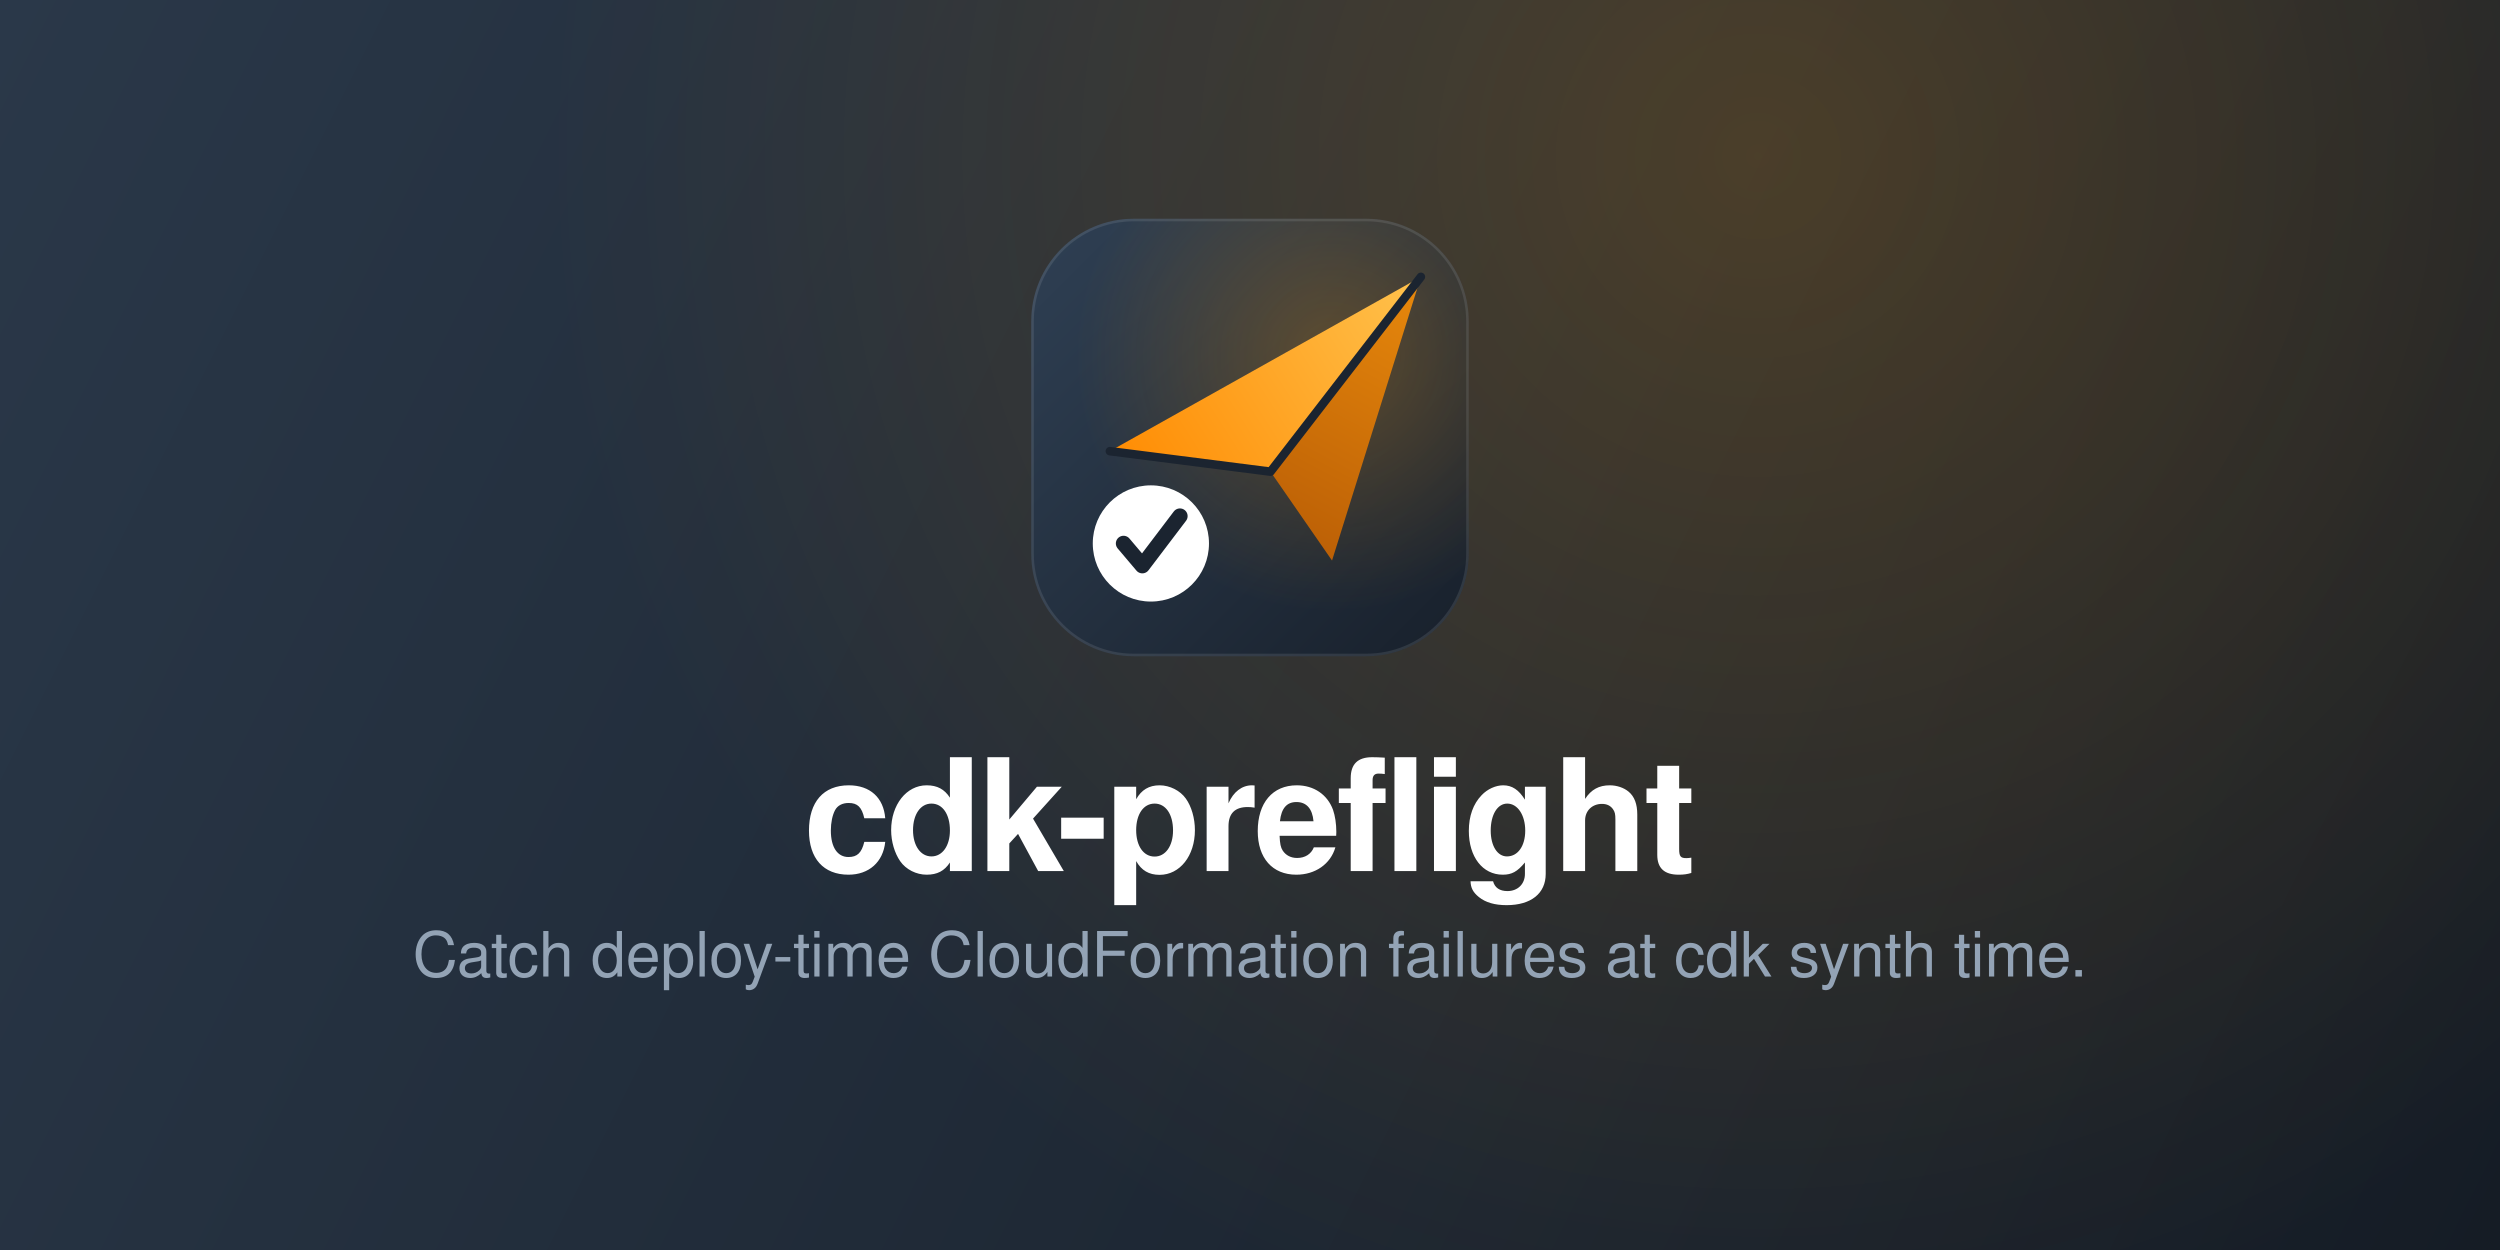
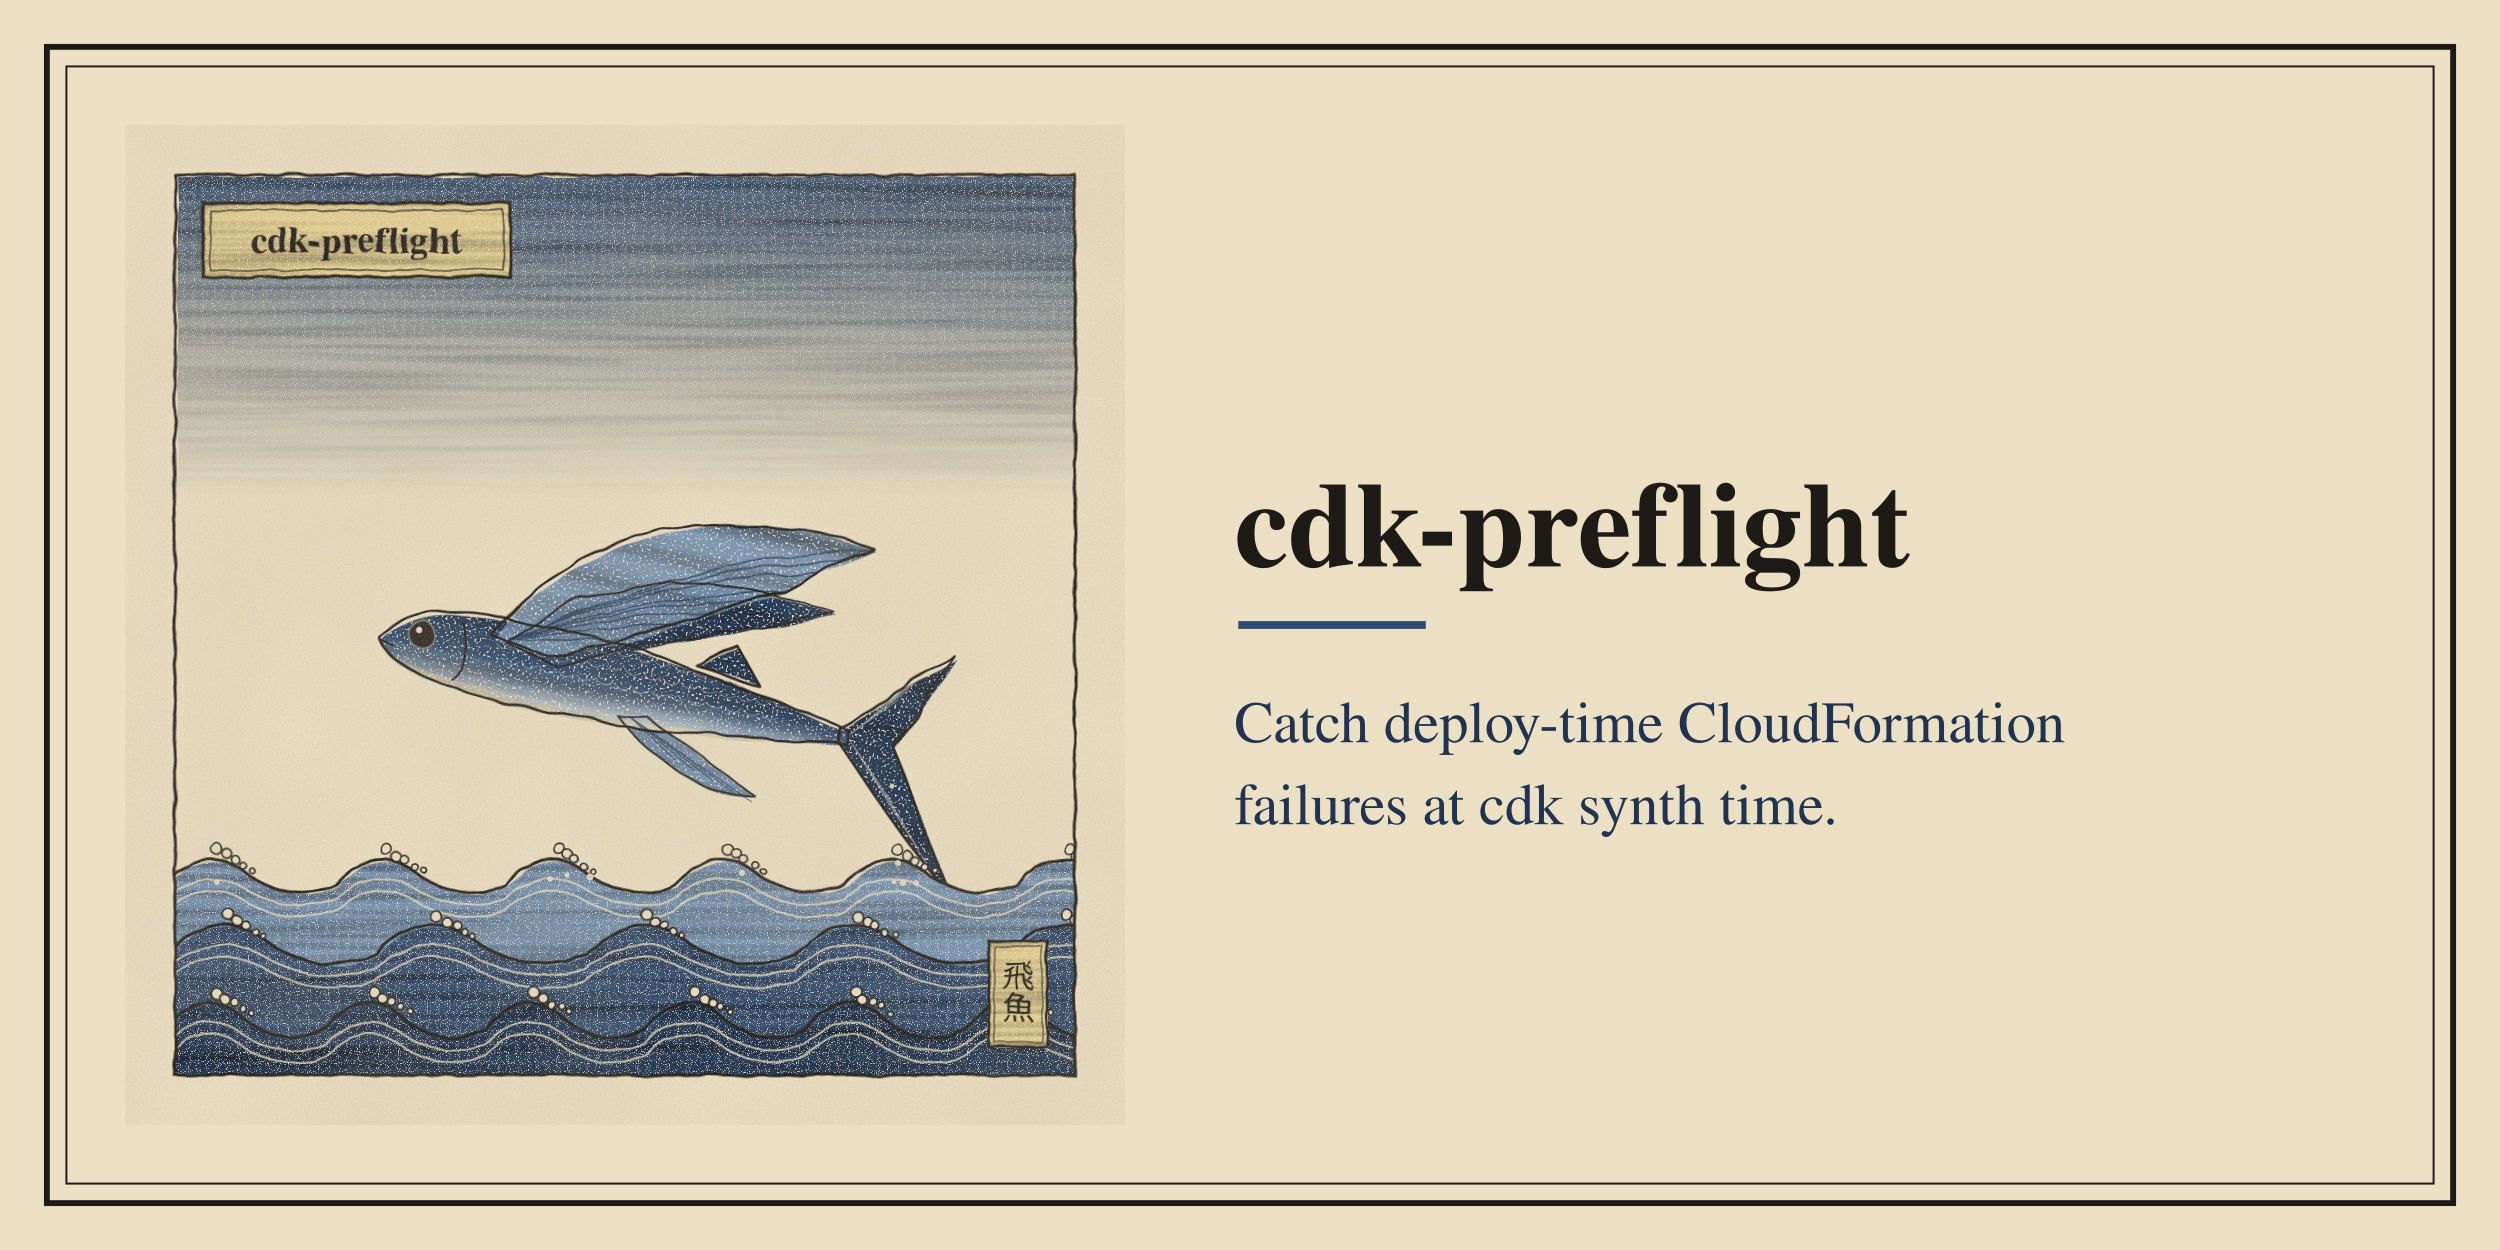
- <svg xmlns="http://www.w3.org/2000/svg" width="1280" height="640" viewBox="0 0 1280 640" fill="none" role="img" aria-labelledby="og-title">
-   <defs>
-     <linearGradient id="page" gradientUnits="userSpaceOnUse" x1="0" y1="0" x2="1280" y2="640">
-       <stop offset="0" stop-color="#2A3849" />
-       <stop offset="1" stop-color="#151C25" />
-     </linearGradient>
-     <radialGradient id="pageGlow" gradientUnits="userSpaceOnUse" cx="900" cy="80" r="620">
-       <stop offset="0" stop-color="#FF9900" stop-opacity=".20" />
-       <stop offset="1" stop-color="#FF9900" stop-opacity="0" />
-     </radialGradient>
-     <linearGradient id="bg" gradientUnits="userSpaceOnUse" x1="0" y1="0" x2="256" y2="256">
-       <stop offset="0" stop-color="#2F4054" />
-       <stop offset="1" stop-color="#18202B" />
-     </linearGradient>
-     <radialGradient id="glow" gradientUnits="userSpaceOnUse" cx="176" cy="80" r="150">
-       <stop offset="0" stop-color="#FF9900" stop-opacity=".26" />
-       <stop offset="1" stop-color="#FF9900" stop-opacity="0" />
-     </radialGradient>
-     <linearGradient id="wing" gradientUnits="userSpaceOnUse" x1="46" y1="150" x2="228" y2="34">
-       <stop offset="0" stop-color="#FF8A00" />
-       <stop offset="1" stop-color="#FFC24D" />
-     </linearGradient>
-     <linearGradient id="fold" gradientUnits="userSpaceOnUse" x1="140" y1="200" x2="228" y2="34">
-       <stop offset="0" stop-color="#B85C05" />
-       <stop offset="1" stop-color="#E8890C" />
-     </linearGradient>
-   </defs>
-   <rect width="1280" height="640" fill="url(#page)" />
-   <rect width="1280" height="640" fill="url(#pageGlow)" />
-   <g transform="translate(528 112) scale(0.875)">
-     <rect width="256" height="256" rx="60" fill="url(#bg)" />
-     <rect width="256" height="256" rx="60" fill="url(#glow)" />
-     <rect x=".75" y=".75" width="254.5" height="254.5" rx="59.25" stroke="#FFFFFF" stroke-opacity=".10" stroke-width="1.5" />
-     <path d="M46 136 L228 34 L140 148 Z" fill="url(#wing)" />
-     <path d="M140 148 L228 34 L176 200 Z" fill="url(#fold)" />
-     <path d="M46 136 L140 148 L228 34" stroke="#1B2430" stroke-width="5" stroke-linecap="round" stroke-linejoin="round" />
-     <circle cx="70" cy="190" r="34" fill="#FFFFFF" />
-     <path d="M54 190 L65 203 L87 174" stroke="#1B2430" stroke-width="9" stroke-linecap="round" stroke-linejoin="round" />
+ <svg xmlns="http://www.w3.org/2000/svg" width="1280" height="640" viewBox="0 0 1280 640" role="img" aria-label="cdk-preflight — Catch deploy-time CloudFormation failures at cdk synth time.">
+   <rect width="1280" height="640" fill="#ece0c4" />
+   <g fill="none" stroke="#1d1a17">
+     <rect x="24" y="24" width="1232" height="592" stroke-width="3" />
+     <rect x="34" y="34" width="1212" height="572" stroke-width="1" />
  </g>
-   <text x="640" y="446" text-anchor="middle" fill="#FFFFFF" font-family="Helvetica Neue, Helvetica, Arial, sans-serif" font-size="80" font-weight="700" letter-spacing="-2">cdk-preflight</text>
-   <text x="640" y="500" text-anchor="middle" fill="#93A3B5" font-family="Helvetica Neue, Helvetica, Arial, sans-serif" font-size="32">Catch deploy-time CloudFormation failures at cdk synth time.</text>
+   <svg x="64" y="64" width="512" height="512" viewBox="0 0 1000 1000" role="img" aria-label="cdk-preflight">
+     <defs>
+       <filter id="rough" x="-5%" y="-5%" width="110%" height="110%">
+         <feTurbulence type="fractalNoise" baseFrequency="0.035" numOctaves="3" seed="4" />
+         <feDisplacementMap in="SourceGraphic" scale="5" />
+       </filter>
+       <filter id="block" x="-5%" y="-5%" width="110%" height="110%">
+         <feTurbulence type="fractalNoise" baseFrequency="0.003 0.11" numOctaves="3" seed="11" result="g" />
+         <feColorMatrix in="g" type="matrix" values="0 0 0 0 0  0 0 0 0 0  0 0 0 0 0  0 0 0 1.6 -0.62" result="streak" />
+         <feTurbulence type="fractalNoise" baseFrequency="0.03" numOctaves="2" seed="2" result="d" />
+         <feDisplacementMap in="SourceGraphic" in2="d" scale="4" result="src" />
+         <feComposite in="streak" in2="src" operator="in" result="streakIn" />
+         <feTurbulence type="fractalNoise" baseFrequency="0.9" numOctaves="1" seed="5" result="speck" />
+         <feColorMatrix in="speck" type="matrix" values="0 0 0 0 0.93  0 0 0 0 0.88  0 0 0 0 0.77  0 0 0 -5 2.05" result="speckA" />
+         <feComposite in="speckA" in2="src" operator="in" result="speckIn" />
+         <feMerge>
+           <feMergeNode in="src" />
+           <feMergeNode in="streakIn" />
+           <feMergeNode in="speckIn" />
+         </feMerge>
+       </filter>
+       <filter id="paper" x="0" y="0" width="100%" height="100%">
+         <feTurbulence type="fractalNoise" baseFrequency="0.7" numOctaves="2" seed="9" result="n" />
+         <feColorMatrix in="n" type="matrix" values="0 0 0 0 0.45  0 0 0 0 0.38  0 0 0 0 0.25  0 0 0 0.35 -0.08" result="fib" />
+         <feTurbulence type="fractalNoise" baseFrequency="0.006" numOctaves="2" seed="3" result="m" />
+         <feColorMatrix in="m" type="matrix" values="0 0 0 0 0.55  0 0 0 0 0.45  0 0 0 0 0.3  0 0 0 0.25 -0.07" result="stain" />
+         <feMerge>
+           <feMergeNode in="SourceGraphic" />
+           <feMergeNode in="stain" />
+           <feMergeNode in="fib" />
+         </feMerge>
+       </filter>
+       <linearGradient id="bokashi" x1="0" y1="0" x2="0" y2="1">
+         <stop offset="0" stop-color="#2e4a70" stop-opacity="0.95" />
+         <stop offset="0.55" stop-color="#2e4a70" stop-opacity="0.35" />
+         <stop offset="1" stop-color="#2e4a70" stop-opacity="0" />
+       </linearGradient>
+       <clipPath id="frame">
+         <rect x="50" y="50" width="900" height="900" />
+       </clipPath>
+     </defs>
+     <rect width="1000" height="1000" fill="#ece0c4" />
+     <g clip-path="url(#frame)">
+       <rect x="50" y="50" width="900" height="322" fill="url(#bokashi)" filter="url(#block)" transform="translate(3,2)" />
+       <defs>
+         <linearGradient id="tshade" x1="0" y1="0" x2="0" y2="1">
+           <stop offset="0" stop-color="#1f3352" />
+           <stop offset="0.5" stop-color="#2e4a70" />
+           <stop offset="0.8" stop-color="#9fb1c4" />
+           <stop offset="1" stop-color="#ddd8c8" />
+         </linearGradient>
+       </defs>
+       <g transform="translate(480,560) rotate(12) scale(2.1)">
+         <g transform="translate(1,0.8)">
+           <g filter="url(#block)">
+             <path d="M-50,-10 C-20,-52 46,-66 100,-56 C70,-44 20,-26 -24,-4 Z" fill="#1f3352" />
+             <path d="M114,-3 C130,-20 145,-36 160,-48 C150,-24 145,-8 140,0 C150,14 165,40 182,64 C155,44 132,20 114,3 Z" fill="#1f3352" />
+             <path d="M8,12 C28,30 58,42 82,38 C62,28 38,18 22,10 Z" fill="#6f8fb3" />
+             <path d="M40,-19 L58,-31 L72,-15 Z" fill="#1f3352" />
+             <path d="M-110,0 C-104,-14 -80,-22 -40,-22 C10,-22 60,-14 100,-6 L118,-3 L118,3 L100,6 C60,14 10,18 -40,18 C-80,18 -104,12 -110,0 Z" fill="url(#tshade)" />
+           </g>
+           <path d="M-106,6 C-80,16 0,20 100,6 C60,14 10,18 -40,18 C-80,18 -100,13 -106,6 Z" fill="#d9cfb2" opacity="0.8" filter="url(#block)" />
+           <path d="M-58,-12 C-30,-70 40,-100 112,-90 C96,-80 84,-72 74,-62 C60,-56 46,-46 30,-36 C10,-24 -10,-16 -30,-8 Z" fill="#6f8fb3" opacity="0.92" filter="url(#block)" />
+         </g>
+         <path d="M-60,-16 q4,4 8,0 M-51,-16 q4,4 8,0 M-42,-16 q4,4 8,0 M-33,-16 q4,4 8,0 M-24,-16 q4,4 8,0 M-15,-16 q4,4 8,0 M-6,-16 q4,4 8,0 M3,-16 q4,4 8,0 M12,-16 q4,4 8,0 M21,-16 q4,4 8,0 M30,-16 q4,4 8,0 M39,-16 q4,4 8,0 M48,-16 q4,4 8,0 M57,-16 q4,4 8,0 M66,-16 q4,4 8,0 M75,-16 q4,4 8,0 M84,-16 q4,4 8,0 M93,-16 q4,4 8,0 M-55,-9 q4,4 8,0 M-46,-9 q4,4 8,0 M-37,-9 q4,4 8,0 M-28,-9 q4,4 8,0 M-19,-9 q4,4 8,0 M-10,-9 q4,4 8,0 M-1,-9 q4,4 8,0 M8,-9 q4,4 8,0 M17,-9 q4,4 8,0 M26,-9 q4,4 8,0 M35,-9 q4,4 8,0 M44,-9 q4,4 8,0 M53,-9 q4,4 8,0 M62,-9 q4,4 8,0 M71,-9 q4,4 8,0 M80,-9 q4,4 8,0 M89,-9 q4,4 8,0 M-50,-2 q4,4 8,0 M-41,-2 q4,4 8,0 M-32,-2 q4,4 8,0 M-23,-2 q4,4 8,0 M-14,-2 q4,4 8,0 M-5,-2 q4,4 8,0 M4,-2 q4,4 8,0 M13,-2 q4,4 8,0 M22,-2 q4,4 8,0 M31,-2 q4,4 8,0 M40,-2 q4,4 8,0 M49,-2 q4,4 8,0 M58,-2 q4,4 8,0 M67,-2 q4,4 8,0 M76,-2 q4,4 8,0" fill="none" stroke="#ece0c4" stroke-width="0.45" opacity="0.5" filter="url(#rough)" />
+         <path d="M-50,-12 Q31,-68 112,-90 M-50,-12 Q25,-62 100,-82 M-50,-12 Q19,-56 88,-74 M-50,-12 Q12,-46 74,-62 M-50,-12 Q5,-40 60,-54 M-50,-12 Q-3,-33 44,-44 M-50,-12 Q-11,-26 28,-34 M-50,-12 Q-20,-18 10,-24" fill="none" stroke="#1f3352" stroke-width="0.7" opacity="0.8" filter="url(#rough)" />
+         <path d="M14,12 L40,28 M14,12 L50,31 M14,12 L60,34 M14,12 L70,37 M14,12 L80,40" fill="none" stroke="#1f3352" stroke-width="0.5" opacity="0.7" />
+         <path d="M118,0 L150,-40 M118,0 L146,-34 M118,0 L142,-28 M118,0 L138,-22 M118,0 L170,54 M118,0 L162,45 M118,0 L154,36 M118,0 L146,27" fill="none" stroke="#ece0c4" stroke-width="0.4" opacity="0.5" />
+         <g fill="none" stroke="#1d1a17" stroke-width="1.2" stroke-linejoin="round" filter="url(#rough)">
+           <path d="M-50,-10 C-20,-52 46,-66 100,-56 C70,-44 20,-26 -24,-4 Z" stroke-width="0.9" />
+           <path d="M114,-3 C130,-20 145,-36 160,-48 C150,-24 145,-8 140,0 C150,14 165,40 182,64 C155,44 132,20 114,3 Z" />
+           <path d="M8,12 C28,30 58,42 82,38 C62,28 38,18 22,10 Z" stroke-width="0.9" />
+           <path d="M40,-19 L58,-31 L72,-15 Z" />
+           <path d="M-110,0 C-104,-14 -80,-22 -40,-22 C10,-22 60,-14 100,-6 L118,-3 L118,3 L100,6 C60,14 10,18 -40,18 C-80,18 -104,12 -110,0 Z" />
+           <path d="M-58,-12 C-30,-70 40,-100 112,-90 C96,-80 84,-72 74,-62 C60,-56 46,-46 30,-36 C10,-24 -10,-16 -30,-8 Z" />
+           <path d="M-72,-15 Q-64,0 -72,13" stroke-width="1" />
+           <path d="M-110,1 L-102,3" stroke-width="0.9" />
+           <circle cx="-90" cy="-5" r="6.2" fill="#2a2622" stroke="#8a8070" stroke-width="0.8" />
+           <circle cx="-91.6" cy="-6.8" r="1.5" fill="#ece0c4" stroke="none" />
+         </g>
+       </g>
+       <g transform="translate(2.5,2)">
+         <path d="M40,760 Q82,714 125,751 Q168,778 210,760 Q252,714 295,751 Q338,778 380,760 Q422,714 465,751 Q508,778 550,760 Q592,714 635,751 Q678,778 720,760 Q762,714 805,751 Q848,778 890,760 Q932,714 975,751 Q1018,778 1060,760 L1000,1000 L40,1000 Z" fill="#6f8fb3" filter="url(#block)" />
+       </g>
+       <path d="M40,774 Q82,737 125,767 Q168,789 210,774 Q252,737 295,767 Q338,789 380,774 Q422,737 465,767 Q508,789 550,774 Q592,737 635,767 Q678,789 720,774 Q762,737 805,767 Q848,789 890,774 Q932,737 975,767 Q1018,789 1060,774" fill="none" stroke="#ece0c4" stroke-width="2" opacity="0.8" filter="url(#rough)" />
+       <path d="M40,786 Q82,749 125,779 Q168,801 210,786 Q252,749 295,779 Q338,801 380,786 Q422,749 465,779 Q508,801 550,786 Q592,749 635,779 Q678,801 720,786 Q762,749 805,779 Q848,801 890,786 Q932,749 975,779 Q1018,801 1060,786" fill="none" stroke="#ece0c4" stroke-width="2" opacity="0.8" filter="url(#rough)" />
+       <path d="M40,760 Q82,714 125,751 Q168,778 210,760 Q252,714 295,751 Q338,778 380,760 Q422,714 465,751 Q508,778 550,760 Q592,714 635,751 Q678,778 720,760 Q762,714 805,751 Q848,778 890,760 Q932,714 975,751 Q1018,778 1060,760 L1000,1000 L40,1000 Z" fill="none" stroke="#1d1a17" stroke-width="3" filter="url(#rough)" />
+       <g fill="#ece0c4" stroke="#1d1a17" stroke-width="1.6" filter="url(#rough)">
+         <circle cx="91.8" cy="724.1" r="5.5" />
+         <circle cx="102.1" cy="728.8" r="4.8" />
+         <circle cx="110.6" cy="734.9" r="4.1" />
+         <circle cx="117.7" cy="740.5" r="3.4" />
+         <circle cx="126.6" cy="745.2" r="2.7" />
+         <circle cx="260.8" cy="723.8" r="5.5" />
+         <circle cx="271.2" cy="731.8" r="4.8" />
+         <circle cx="279.0" cy="734.4" r="4.1" />
+         <circle cx="290.0" cy="742.3" r="3.4" />
+         <circle cx="298.8" cy="745.1" r="2.7" />
+         <circle cx="434.4" cy="723.7" r="5.5" />
+         <circle cx="442.9" cy="729.6" r="4.8" />
+         <circle cx="449.1" cy="734.0" r="4.1" />
+         <circle cx="458.7" cy="741.7" r="3.4" />
+         <circle cx="467.2" cy="745.8" r="2.7" />
+         <circle cx="603.1" cy="725.0" r="5.5" />
+         <circle cx="611.7" cy="728.7" r="4.8" />
+         <circle cx="618.7" cy="734.3" r="4.1" />
+         <circle cx="630.2" cy="740.2" r="3.4" />
+         <circle cx="637.8" cy="745.8" r="2.7" />
+         <circle cx="772.3" cy="724.7" r="5.5" />
+         <circle cx="782.7" cy="731.3" r="4.8" />
+         <circle cx="789.5" cy="735.8" r="4.1" />
+         <circle cx="799.6" cy="742.0" r="3.4" />
+         <circle cx="809.4" cy="744.6" r="2.7" />
+         <circle cx="944.4" cy="724.0" r="5.5" />
+         <circle cx="951.2" cy="731.5" r="4.8" />
+         <circle cx="959.1" cy="735.4" r="4.1" />
+         <circle cx="967.7" cy="741.2" r="3.4" />
+         <circle cx="979.6" cy="745.8" r="2.7" />
+       </g>
+       <g transform="translate(2.5,2)">
+         <path d="M40,830 Q92,776 145,819 Q198,852 250,830 Q302,776 355,819 Q408,852 460,830 Q512,776 565,819 Q618,852 670,830 Q722,776 775,819 Q828,852 880,830 Q932,776 985,819 Q1038,852 1090,830 L1000,1000 L40,1000 Z" fill="#2e4a70" filter="url(#block)" />
+       </g>
+       <path d="M40,844 Q92,801 145,835 Q198,861 250,844 Q302,801 355,835 Q408,861 460,844 Q512,801 565,835 Q618,861 670,844 Q722,801 775,835 Q828,861 880,844 Q932,801 985,835 Q1038,861 1090,844" fill="none" stroke="#ece0c4" stroke-width="2" opacity="0.8" filter="url(#rough)" />
+       <path d="M40,856 Q92,813 145,847 Q198,873 250,856 Q302,813 355,847 Q408,873 460,856 Q512,813 565,847 Q618,873 670,856 Q722,813 775,847 Q828,873 880,856 Q932,813 985,847 Q1038,873 1090,856" fill="none" stroke="#ece0c4" stroke-width="2" opacity="0.8" filter="url(#rough)" />
+       <path d="M40,830 Q92,776 145,819 Q198,852 250,830 Q302,776 355,819 Q408,852 460,830 Q512,776 565,819 Q618,852 670,830 Q722,776 775,819 Q828,852 880,830 Q932,776 985,819 Q1038,852 1090,830 L1000,1000 L40,1000 Z" fill="none" stroke="#1d1a17" stroke-width="3" filter="url(#rough)" />
+       <g fill="#ece0c4" stroke="#1d1a17" stroke-width="1.6" filter="url(#rough)">
+         <circle cx="104.0" cy="789.8" r="5.5" />
+         <circle cx="112.3" cy="795.9" r="4.8" />
+         <circle cx="120.8" cy="800.3" r="4.1" />
+         <circle cx="130.9" cy="807.3" r="3.4" />
+         <circle cx="138.4" cy="811.2" r="2.7" />
+         <circle cx="310.7" cy="791.3" r="5.5" />
+         <circle cx="322.1" cy="797.5" r="4.8" />
+         <circle cx="331.8" cy="799.7" r="4.1" />
+         <circle cx="339.0" cy="806.2" r="3.4" />
+         <circle cx="346.6" cy="810.4" r="2.7" />
+         <circle cx="521.2" cy="789.0" r="5.5" />
+         <circle cx="529.7" cy="796.6" r="4.8" />
+         <circle cx="539.0" cy="799.5" r="4.1" />
+         <circle cx="549.1" cy="807.0" r="3.4" />
+         <circle cx="556.8" cy="810.3" r="2.7" />
+         <circle cx="732.7" cy="792.1" r="5.5" />
+         <circle cx="742.8" cy="797.0" r="4.8" />
+         <circle cx="749.6" cy="800.2" r="4.1" />
+         <circle cx="758.9" cy="807.1" r="3.4" />
+         <circle cx="770.3" cy="809.1" r="2.7" />
+         <circle cx="941.2" cy="789.4" r="5.5" />
+         <circle cx="950.4" cy="795.5" r="4.8" />
+         <circle cx="960.9" cy="799.6" r="4.1" />
+         <circle cx="967.5" cy="805.2" r="3.4" />
+         <circle cx="978.0" cy="810.8" r="2.7" />
+       </g>
+       <g transform="translate(2.5,2)">
+         <path d="M40,905 Q80,855 120,895 Q160,925 200,905 Q240,855 280,895 Q320,925 360,905 Q400,855 440,895 Q480,925 520,905 Q560,855 600,895 Q640,925 680,905 Q720,855 760,895 Q800,925 840,905 Q880,855 920,895 Q960,925 1000,905 L1000,1000 L40,1000 Z" fill="#1f3352" filter="url(#block)" />
+       </g>
+       <path d="M40,919 Q80,879 120,911 Q160,935 200,919 Q240,879 280,911 Q320,935 360,919 Q400,879 440,911 Q480,935 520,919 Q560,879 600,911 Q640,935 680,919 Q720,879 760,911 Q800,935 840,919 Q880,879 920,911 Q960,935 1000,919" fill="none" stroke="#ece0c4" stroke-width="2" opacity="0.8" filter="url(#rough)" />
+       <path d="M40,931 Q80,891 120,923 Q160,947 200,931 Q240,891 280,923 Q320,947 360,931 Q400,891 440,923 Q480,947 520,931 Q560,891 600,923 Q640,947 680,931 Q720,891 760,923 Q800,947 840,931 Q880,891 920,923 Q960,947 1000,931" fill="none" stroke="#ece0c4" stroke-width="2" opacity="0.8" filter="url(#rough)" />
+       <path d="M40,905 Q80,855 120,895 Q160,925 200,905 Q240,855 280,895 Q320,925 360,905 Q400,855 440,895 Q480,925 520,905 Q560,855 600,895 Q640,925 680,905 Q720,855 760,895 Q800,925 840,905 Q880,855 920,895 Q960,925 1000,905 L1000,1000 L40,1000 Z" fill="none" stroke="#1d1a17" stroke-width="3" filter="url(#rough)" />
+       <g fill="#ece0c4" stroke="#1d1a17" stroke-width="1.6" filter="url(#rough)">
+         <circle cx="91.8" cy="868.8" r="5.5" />
+         <circle cx="99.1" cy="873.5" r="4.8" />
+         <circle cx="108.7" cy="876.2" r="4.1" />
+         <circle cx="118.6" cy="884.1" r="3.4" />
+         <circle cx="127.5" cy="889.2" r="2.7" />
+         <circle cx="249.6" cy="867.6" r="5.5" />
+         <circle cx="257.4" cy="873.5" r="4.8" />
+         <circle cx="266.2" cy="876.3" r="4.1" />
+         <circle cx="275.8" cy="881.6" r="3.4" />
+         <circle cx="285.4" cy="886.2" r="2.7" />
+         <circle cx="408.0" cy="866.6" r="5.5" />
+         <circle cx="417.4" cy="872.5" r="4.8" />
+         <circle cx="426.1" cy="879.5" r="4.1" />
+         <circle cx="437.5" cy="881.6" r="3.4" />
+         <circle cx="445.0" cy="887.4" r="2.7" />
+         <circle cx="569.5" cy="866.5" r="5.5" />
+         <circle cx="580.4" cy="875.0" r="4.8" />
+         <circle cx="587.9" cy="877.9" r="4.1" />
+         <circle cx="595.3" cy="881.4" r="3.4" />
+         <circle cx="605.4" cy="887.1" r="2.7" />
+         <circle cx="731.3" cy="866.6" r="5.5" />
+         <circle cx="737.1" cy="874.8" r="4.8" />
+         <circle cx="748.1" cy="876.6" r="4.1" />
+         <circle cx="757.2" cy="881.1" r="3.4" />
+         <circle cx="766.1" cy="889.9" r="2.7" />
+         <circle cx="891.5" cy="868.8" r="5.5" />
+         <circle cx="898.0" cy="872.5" r="4.8" />
+         <circle cx="906.7" cy="879.1" r="4.1" />
+         <circle cx="917.1" cy="884.1" r="3.4" />
+         <circle cx="925.3" cy="886.9" r="2.7" />
+       </g>
+       <g fill="#ece0c4" opacity="0.9">
+         <circle cx="778" cy="758" r="3.2" />
+         <circle cx="773" cy="738" r="3.0" />
+         <circle cx="275" cy="702" r="2.2" />
+         <circle cx="105" cy="643" r="2.1" />
+         <circle cx="303" cy="723" r="3.4" />
+         <circle cx="465" cy="752" r="3.5" />
+         <circle cx="901" cy="684" r="1.9" />
+         <circle cx="275" cy="664" r="1.9" />
+         <circle cx="617" cy="748" r="3.2" />
+         <circle cx="492" cy="718" r="3.1" />
+         <circle cx="153" cy="719" r="3.3" />
+         <circle cx="753" cy="730" r="2.5" />
+         <circle cx="234" cy="735" r="2.2" />
+         <circle cx="769" cy="757" r="2.3" />
+         <circle cx="425" cy="754" r="2.9" />
+         <circle cx="226" cy="655" r="1.8" />
+         <circle cx="858" cy="737" r="1.8" />
+         <circle cx="791" cy="758" r="2.8" />
+         <circle cx="381" cy="706" r="1.8" />
+         <circle cx="92" cy="757" r="2.8" />
+         <circle cx="533" cy="752" r="2.4" />
+         <circle cx="830" cy="739" r="1.9" />
+         <circle cx="297" cy="675" r="2.0" />
+         <circle cx="584" cy="671" r="2.3" />
+         <circle cx="193" cy="749" r="2.2" />
+         <circle cx="474" cy="710" r="3.3" />
+         <circle cx="442" cy="750" r="2.5" />
+         <circle cx="537" cy="703" r="1.5" />
+         <circle cx="459" cy="662" r="1.5" />
+         <circle cx="767" cy="661" r="2.4" />
+         <circle cx="704" cy="707" r="2.2" />
+         <circle cx="526" cy="707" r="3.1" />
+         <circle cx="171" cy="707" r="2.0" />
+         <circle cx="318" cy="733" r="2.5" />
+         <circle cx="563" cy="731" r="3.3" />
+         <circle cx="461" cy="714" r="2.5" />
+         <circle cx="520" cy="723" r="2.4" />
+         <circle cx="539" cy="697" r="3.4" />
+         <circle cx="681" cy="745" r="3.4" />
+         <circle cx="303" cy="707" r="3.4" />
+       </g>
+     </g>
+     <rect x="50" y="50" width="900" height="900" fill="none" stroke="#1d1a17" stroke-width="3" filter="url(#rough)" />
+     <g transform="translate(78,78)">
+       <rect width="307" height="74" fill="#e4cf8f" filter="url(#block)" />
+       <g fill="none" stroke="#1d1a17" filter="url(#rough)">
+         <rect width="307" height="74" stroke-width="3" />
+         <rect x="7" y="7" width="293" height="60" stroke-width="1.2" />
+       </g>
+       <text x="153.5" y="50.0" font-family="Georgia, Times, serif" font-size="38" font-weight="bold" fill="#1d1a17" text-anchor="middle" textLength="267" lengthAdjust="spacingAndGlyphs" filter="url(#rough)">cdk-preflight</text>
+     </g>
+     <g transform="translate(864,816)">
+       <rect width="58" height="106" fill="#e4cf8f" filter="url(#block)" />
+       <g fill="none" stroke="#1d1a17" filter="url(#rough)">
+         <rect width="58" height="106" stroke-width="2.5" />
+         <rect x="5" y="5" width="48" height="96" stroke-width="1" />
+       </g>
+       <text x="29.0" y="18" font-family="Hiragino Mincho ProN, serif" font-size="32" fill="#1d1a17" writing-mode="tb" glyph-orientation-vertical="0" filter="url(#rough)">飛魚</text>
+     </g>
+     <rect width="1000" height="1000" fill="#000" fill-opacity="0" filter="url(#paper)" />
+   </svg>
+   <text x="632" y="290" font-family="Georgia, Times, serif" font-size="62" font-weight="700" fill="#1d1a17">cdk-preflight</text>
+   <rect x="634" y="318" width="96" height="4" fill="#2e4a70" />
+   <text font-family="Georgia, Times, serif" font-size="30" fill="#1f3352">
+     <tspan x="632" y="380">Catch deploy-time CloudFormation</tspan>
+     <tspan x="632" y="422">failures at cdk synth time.</tspan>
+   </text>
</svg>
